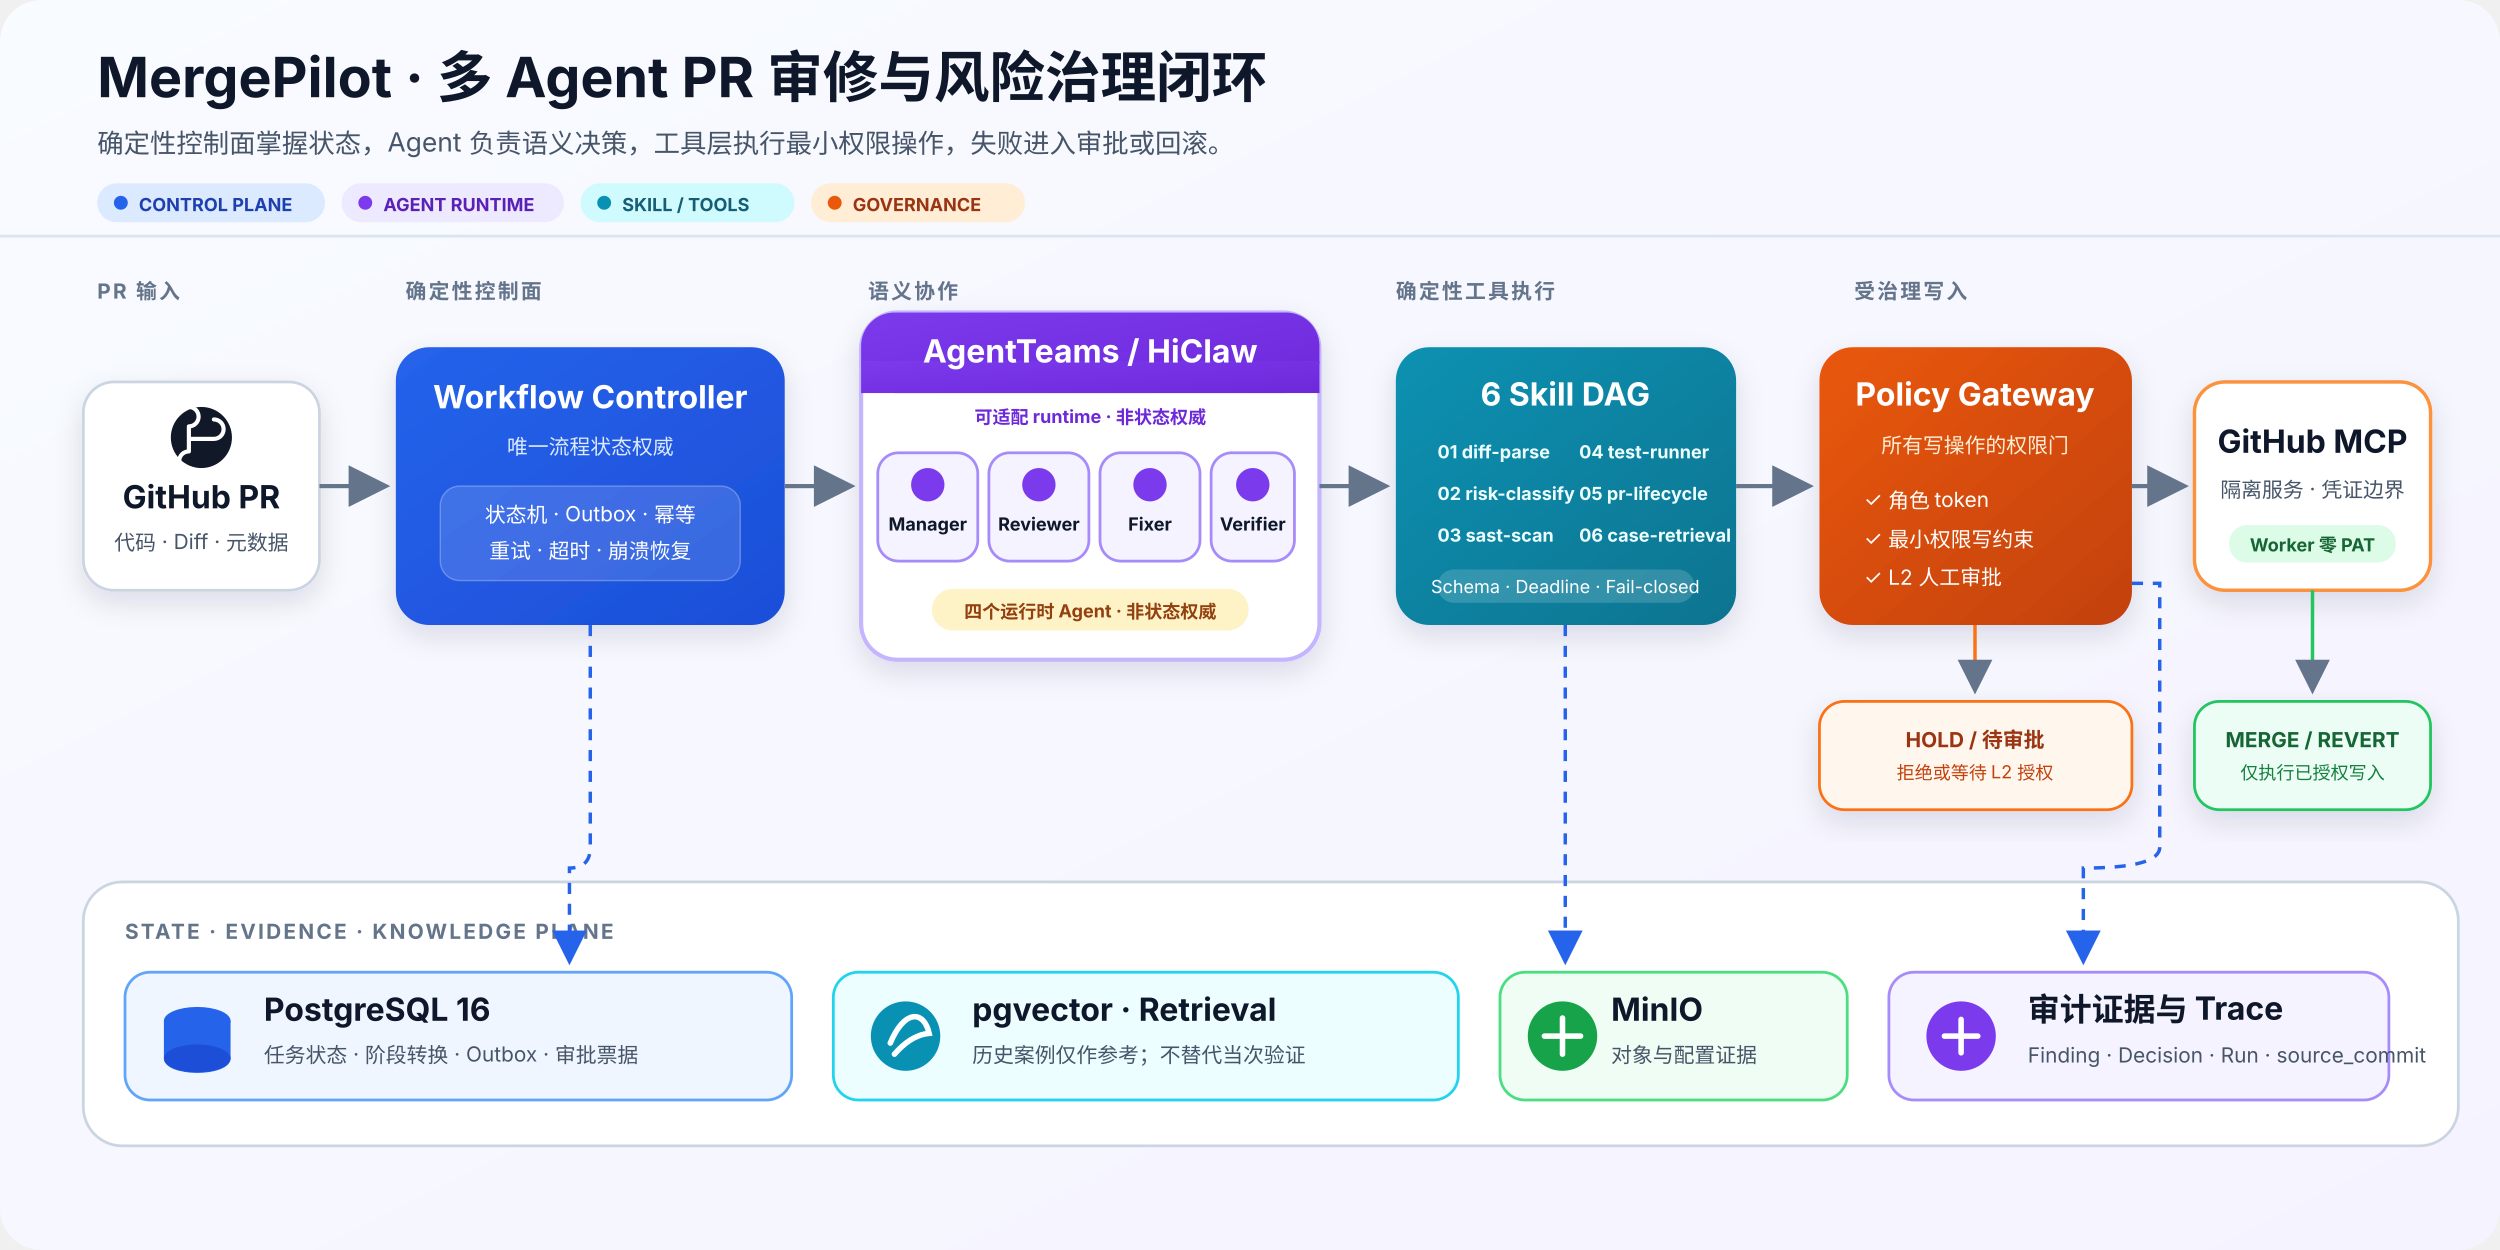
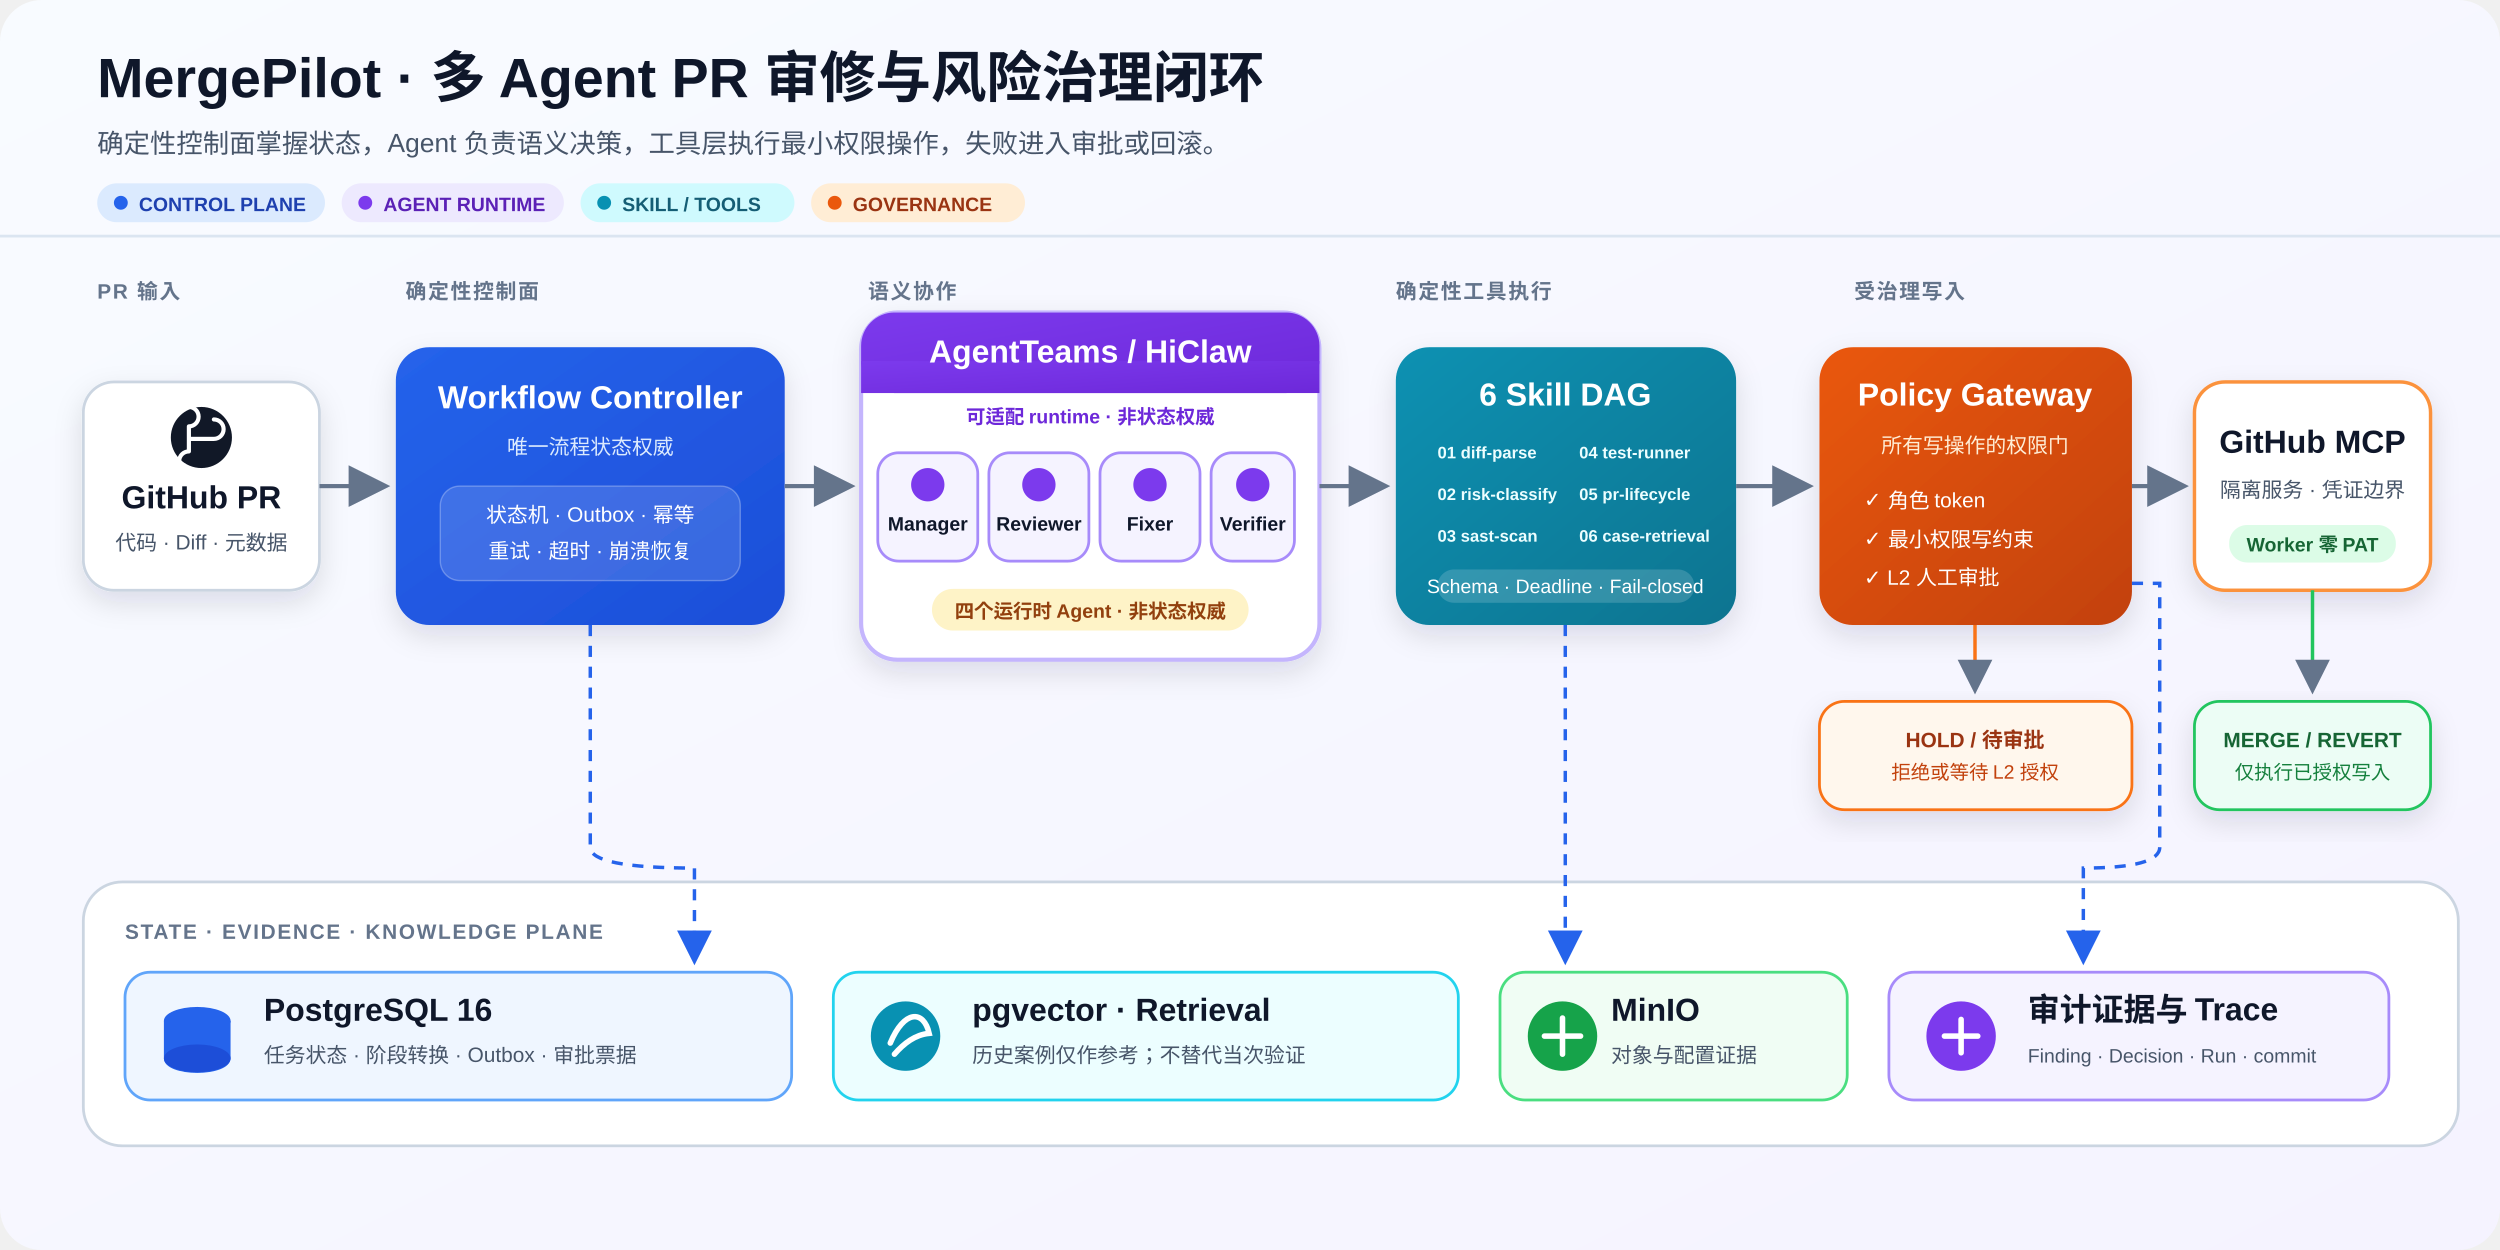
<svg xmlns="http://www.w3.org/2000/svg" width="1800" height="900" viewBox="0 0 1800 900" role="img" aria-labelledby="title desc">
  <defs>
    <linearGradient id="bg" x1="0" y1="0" x2="1" y2="1">
      <stop offset="0" stop-color="#f8fbff" />
      <stop offset="1" stop-color="#f5f3ff" />
    </linearGradient>
    <linearGradient id="controller" x1="0" y1="0" x2="1" y2="1">
      <stop offset="0" stop-color="#2563eb" />
      <stop offset="1" stop-color="#1d4ed8" />
    </linearGradient>
    <linearGradient id="runtime" x1="0" y1="0" x2="1" y2="1">
      <stop offset="0" stop-color="#7c3aed" />
      <stop offset="1" stop-color="#6d28d9" />
    </linearGradient>
    <linearGradient id="skills" x1="0" y1="0" x2="1" y2="1">
      <stop offset="0" stop-color="#0891b2" />
      <stop offset="1" stop-color="#0e7490" />
    </linearGradient>
    <linearGradient id="governance" x1="0" y1="0" x2="1" y2="1">
      <stop offset="0" stop-color="#ea580c" />
      <stop offset="1" stop-color="#c2410c" />
    </linearGradient>
    <filter id="shadow" x="-20%" y="-20%" width="140%" height="150%">
      <feDropShadow dx="0" dy="8" stdDeviation="10" flood-color="#0f172a" flood-opacity="0.12" />
    </filter>
    <marker id="arrow" markerWidth="10" markerHeight="10" refX="8" refY="5" orient="auto" markerUnits="strokeWidth">
      <path d="M0,0 L10,5 L0,10 Z" fill="#64748b" />
    </marker>
    <marker id="arrowBlue" markerWidth="10" markerHeight="10" refX="8" refY="5" orient="auto" markerUnits="strokeWidth">
      <path d="M0,0 L10,5 L0,10 Z" fill="#2563eb" />
    </marker>
    <style>
-       .font { font-family: Inter, "Microsoft YaHei", "PingFang SC", "Noto Sans CJK SC", Arial, sans-serif; }
-       .title { font-size: 40px; font-weight: 750; fill: #0f172a; }
+       .font { font-family: "Noto Sans SC", "Microsoft YaHei", "Segoe UI", "PingFang SC", Arial, sans-serif; font-kerning: normal; }
+       .title { font-size: 40px; font-weight: 700; fill: #0f172a; }
      .subtitle { font-size: 19px; fill: #475569; }
-       .lane { font-size: 15px; font-weight: 750; letter-spacing: 1.6px; fill: #64748b; }
-       .card-title { font-size: 23px; font-weight: 750; }
+       .lane { font-size: 15px; font-weight: 700; letter-spacing: 1.2px; fill: #64748b; }
+       .card-title { font-size: 23px; font-weight: 700; }
      .card-body { font-size: 17px; }
      .small { font-size: 15px; }
-       .tiny { font-size: 13px; }
+       .tiny { font-size: 14px; }
      .white { fill: #ffffff; }
      .ink { fill: #0f172a; }
      .muted { fill: #475569; }
      .connector { fill: none; stroke: #64748b; stroke-width: 3; marker-end: url(#arrow); }
      .state-link { fill: none; stroke: #2563eb; stroke-width: 2.5; stroke-dasharray: 8 7; marker-end: url(#arrowBlue); }
    </style>
  </defs>
  <rect width="1800" height="900" rx="30" fill="url(#bg)" />
  <path d="M0 170 H1800" stroke="#dbe5f1" stroke-width="2" />
  <g class="font">
    <text x="70" y="70" class="title">MergePilot · 多 Agent PR 审修与风险治理闭环</text>
    <text x="70" y="110" class="subtitle">确定性控制面掌握状态，Agent 负责语义决策，工具层执行最小权限操作，失败进入审批或回滚。</text>
    <g transform="translate(70 132)">
      <rect width="164" height="28" rx="14" fill="#dbeafe" />
      <circle cx="17" cy="14" r="5" fill="#2563eb" />
      <text x="30" y="20" class="tiny" fill="#1e40af" font-weight="700">CONTROL PLANE</text>
      <rect x="176" width="160" height="28" rx="14" fill="#ede9fe" />
      <circle cx="193" cy="14" r="5" fill="#7c3aed" />
      <text x="206" y="20" class="tiny" fill="#5b21b6" font-weight="700">AGENT RUNTIME</text>
      <rect x="348" width="154" height="28" rx="14" fill="#cffafe" />
      <circle cx="365" cy="14" r="5" fill="#0891b2" />
      <text x="378" y="20" class="tiny" fill="#155e75" font-weight="700">SKILL / TOOLS</text>
      <rect x="514" width="154" height="28" rx="14" fill="#ffedd5" />
      <circle cx="531" cy="14" r="5" fill="#ea580c" />
      <text x="544" y="20" class="tiny" fill="#9a3412" font-weight="700">GOVERNANCE</text>
    </g>
    <text x="70" y="215" class="lane">PR 输入</text>
    <text x="292" y="215" class="lane">确定性控制面</text>
    <text x="625" y="215" class="lane">语义协作</text>
    <text x="1005" y="215" class="lane">确定性工具执行</text>
    <text x="1335" y="215" class="lane">受治理写入</text>
    <g filter="url(#shadow)">
      <rect x="60" y="275" width="170" height="150" rx="22" fill="#ffffff" stroke="#cbd5e1" stroke-width="2" />
    </g>
    <circle cx="145" cy="315" r="22" fill="#111827" />
    <path d="M136 307 v18 M136 307 a7 7 0 1 0 0-14 M136 325 a7 7 0 1 0 0 14 M136 316 h18 a7 7 0 1 0 0-14" fill="none" stroke="#fff" stroke-width="3" stroke-linecap="round" />
    <text x="145" y="366" text-anchor="middle" class="card-title ink">GitHub PR</text>
    <text x="145" y="396" text-anchor="middle" class="small muted">代码 · Diff · 元数据</text>
    <g filter="url(#shadow)">
      <rect x="285" y="250" width="280" height="200" rx="24" fill="url(#controller)" />
    </g>
    <text x="425" y="294" text-anchor="middle" class="card-title white">Workflow Controller</text>
    <text x="425" y="327" text-anchor="middle" class="small" fill="#dbeafe">唯一流程状态权威</text>
    <rect x="317" y="350" width="216" height="68" rx="14" fill="#ffffff" fill-opacity="0.13" stroke="#ffffff" stroke-opacity="0.28" />
    <text x="425" y="376" text-anchor="middle" class="small white">状态机 · Outbox · 幂等</text>
    <text x="425" y="402" text-anchor="middle" class="small white">重试 · 超时 · 崩溃恢复</text>
    <g filter="url(#shadow)">
      <rect x="620" y="225" width="330" height="250" rx="26" fill="#ffffff" stroke="#c4b5fd" stroke-width="3" />
    </g>
    <rect x="620" y="225" width="330" height="58" rx="24" fill="url(#runtime)" />
    <path d="M620 260 H950 V283 H620 Z" fill="url(#runtime)" />
    <text x="785" y="261" text-anchor="middle" class="card-title white">AgentTeams / HiClaw</text>
    <text x="785" y="305" text-anchor="middle" class="tiny" fill="#6d28d9" font-weight="700">可适配 runtime · 非状态权威</text>
    <g>
      <rect x="632" y="326" width="72" height="78" rx="15" fill="#f5f3ff" stroke="#a78bfa" stroke-width="2" />
      <circle cx="668" cy="349" r="12" fill="#7c3aed" />
      <text x="668" y="382" text-anchor="middle" class="tiny ink" font-weight="700">Manager</text>
      <rect x="712" y="326" width="72" height="78" rx="15" fill="#f5f3ff" stroke="#a78bfa" stroke-width="2" />
      <circle cx="748" cy="349" r="12" fill="#7c3aed" />
      <text x="748" y="382" text-anchor="middle" class="tiny ink" font-weight="700">Reviewer</text>
      <rect x="792" y="326" width="72" height="78" rx="15" fill="#f5f3ff" stroke="#a78bfa" stroke-width="2" />
      <circle cx="828" cy="349" r="12" fill="#7c3aed" />
      <text x="828" y="382" text-anchor="middle" class="tiny ink" font-weight="700">Fixer</text>
      <rect x="872" y="326" width="60" height="78" rx="15" fill="#f5f3ff" stroke="#a78bfa" stroke-width="2" />
      <circle cx="902" cy="349" r="12" fill="#7c3aed" />
      <text x="902" y="382" text-anchor="middle" class="tiny ink" font-weight="700">Verifier</text>
    </g>
    <rect x="671" y="424" width="228" height="30" rx="15" fill="#fef3c7" />
    <text x="785" y="445" text-anchor="middle" class="tiny" fill="#92400e" font-weight="700">四个运行时 Agent · 非状态权威</text>
    <g filter="url(#shadow)">
      <rect x="1005" y="250" width="245" height="200" rx="24" fill="url(#skills)" />
    </g>
    <text x="1127" y="292" text-anchor="middle" class="card-title white">6 Skill DAG</text>
-     <g class="tiny" fill="#ecfeff" font-weight="650">
+     <g fill="#ecfeff" font-weight="650" font-size="12px">
      <text x="1035" y="330">01  diff-parse</text>
      <text x="1035" y="360">02  risk-classify</text>
      <text x="1035" y="390">03  sast-scan</text>
      <text x="1137" y="330">04  test-runner</text>
      <text x="1137" y="360">05  pr-lifecycle</text>
      <text x="1137" y="390">06  case-retrieval</text>
    </g>
    <rect x="1035" y="410" width="185" height="24" rx="12" fill="#ffffff" fill-opacity="0.16" />
    <text x="1127" y="427" text-anchor="middle" class="tiny white">Schema · Deadline · Fail-closed</text>
    <g filter="url(#shadow)">
      <rect x="1310" y="250" width="225" height="200" rx="24" fill="url(#governance)" />
    </g>
    <text x="1422" y="292" text-anchor="middle" class="card-title white">Policy Gateway</text>
    <text x="1422" y="326" text-anchor="middle" class="small" fill="#ffedd5">所有写操作的权限门</text>
    <g class="small white">
      <text x="1342" y="365">✓ 角色 token</text>
      <text x="1342" y="393">✓ 最小权限写约束</text>
      <text x="1342" y="421">✓ L2 人工审批</text>
    </g>
    <g filter="url(#shadow)">
      <rect x="1580" y="275" width="170" height="150" rx="22" fill="#ffffff" stroke="#fb923c" stroke-width="2.5" />
    </g>
    <text x="1665" y="326" text-anchor="middle" class="card-title ink">GitHub MCP</text>
    <text x="1665" y="358" text-anchor="middle" class="small muted">隔离服务 · 凭证边界</text>
    <rect x="1605" y="378" width="120" height="27" rx="13" fill="#dcfce7" />
    <text x="1665" y="397" text-anchor="middle" class="tiny" fill="#166534" font-weight="750">Worker 零 PAT</text>
    <path d="M230 350 H275" class="connector" />
    <path d="M565 350 H610" class="connector" />
    <path d="M950 350 H995" class="connector" />
    <path d="M1250 350 H1300" class="connector" />
    <path d="M1535 350 H1570" class="connector" />
    <path d="M1422 450 V495" fill="none" stroke="#f97316" stroke-width="2.5" marker-end="url(#arrow)" />
    <path d="M1665 425 V495" fill="none" stroke="#22c55e" stroke-width="2.5" marker-end="url(#arrow)" />
    <g filter="url(#shadow)">
      <rect x="1310" y="505" width="225" height="78" rx="18" fill="#fff7ed" stroke="#f97316" stroke-width="2" />
      <rect x="1580" y="505" width="170" height="78" rx="18" fill="#ecfdf5" stroke="#22c55e" stroke-width="2" />
    </g>
    <text x="1422" y="538" text-anchor="middle" class="small" fill="#9a3412" font-weight="750">HOLD / 待审批</text>
    <text x="1422" y="561" text-anchor="middle" class="tiny" fill="#c2410c">拒绝或等待 L2 授权</text>
    <text x="1665" y="538" text-anchor="middle" class="small" fill="#166534" font-weight="750">MERGE / REVERT</text>
    <text x="1665" y="561" text-anchor="middle" class="tiny" fill="#15803d">仅执行已授权写入</text>
    <rect x="60" y="635" width="1710" height="190" rx="28" fill="#ffffff" stroke="#cbd5e1" stroke-width="2" />
    <text x="90" y="676" class="lane">STATE · EVIDENCE · KNOWLEDGE PLANE</text>
    <g>
      <rect x="90" y="700" width="480" height="92" rx="18" fill="#eff6ff" stroke="#60a5fa" stroke-width="2" />
      <ellipse cx="142" cy="735" rx="24" ry="10" fill="#2563eb" />
      <path d="M118 735 V762 C118 776 166 776 166 762 V735" fill="#2563eb" />
      <ellipse cx="142" cy="762" rx="24" ry="10" fill="#1d4ed8" />
      <text x="190" y="735" class="card-title ink">PostgreSQL 16</text>
      <text x="190" y="765" class="small muted">任务状态 · 阶段转换 · Outbox · 审批票据</text>
    </g>
    <g>
      <rect x="600" y="700" width="450" height="92" rx="18" fill="#ecfeff" stroke="#22d3ee" stroke-width="2" />
      <circle cx="652" cy="746" r="25" fill="#0891b2" />
      <path d="M641 751 c10-24 24-24 28-7 c-10 1-18 7-25 15" fill="none" stroke="#fff" stroke-width="4" stroke-linecap="round" />
      <text x="700" y="735" class="card-title ink">pgvector · Retrieval</text>
      <text x="700" y="765" class="small muted">历史案例仅作参考；不替代当次验证</text>
    </g>
    <g>
      <rect x="1080" y="700" width="250" height="92" rx="18" fill="#f0fdf4" stroke="#4ade80" stroke-width="2" />
      <circle cx="1125" cy="746" r="25" fill="#16a34a" />
      <path d="M1112 746 h26 M1125 733 v26" stroke="#fff" stroke-width="4" stroke-linecap="round" />
      <text x="1160" y="735" class="card-title ink">MinIO</text>
      <text x="1160" y="765" class="small muted">对象与配置证据</text>
    </g>
    <g>
      <rect x="1360" y="700" width="360" height="92" rx="18" fill="#f5f3ff" stroke="#a78bfa" stroke-width="2" />
      <circle cx="1412" cy="746" r="25" fill="#7c3aed" />
      <path d="M1400 746 h24 M1412 734 v24" stroke="#fff" stroke-width="4" stroke-linecap="round" />
      <text x="1460" y="735" class="card-title ink">审计证据与 Trace</text>
-       <text x="1460" y="765" class="small muted">Finding · Decision · Run · source_commit</text>
+       <text x="1460" y="765" class="tiny muted">Finding · Decision · Run · commit</text>
    </g>
-     <path d="M425 450 V610 Q425 625 410 625 V690" class="state-link" />
+     <path d="M425 450 V610 Q425 625 500 625 V690" class="state-link" />
    <path d="M1127 450 V690" class="state-link" />
    <path d="M1535 420 H1555 V610 Q1555 625 1500 625 V690" class="state-link" />
  </g>
</svg>
